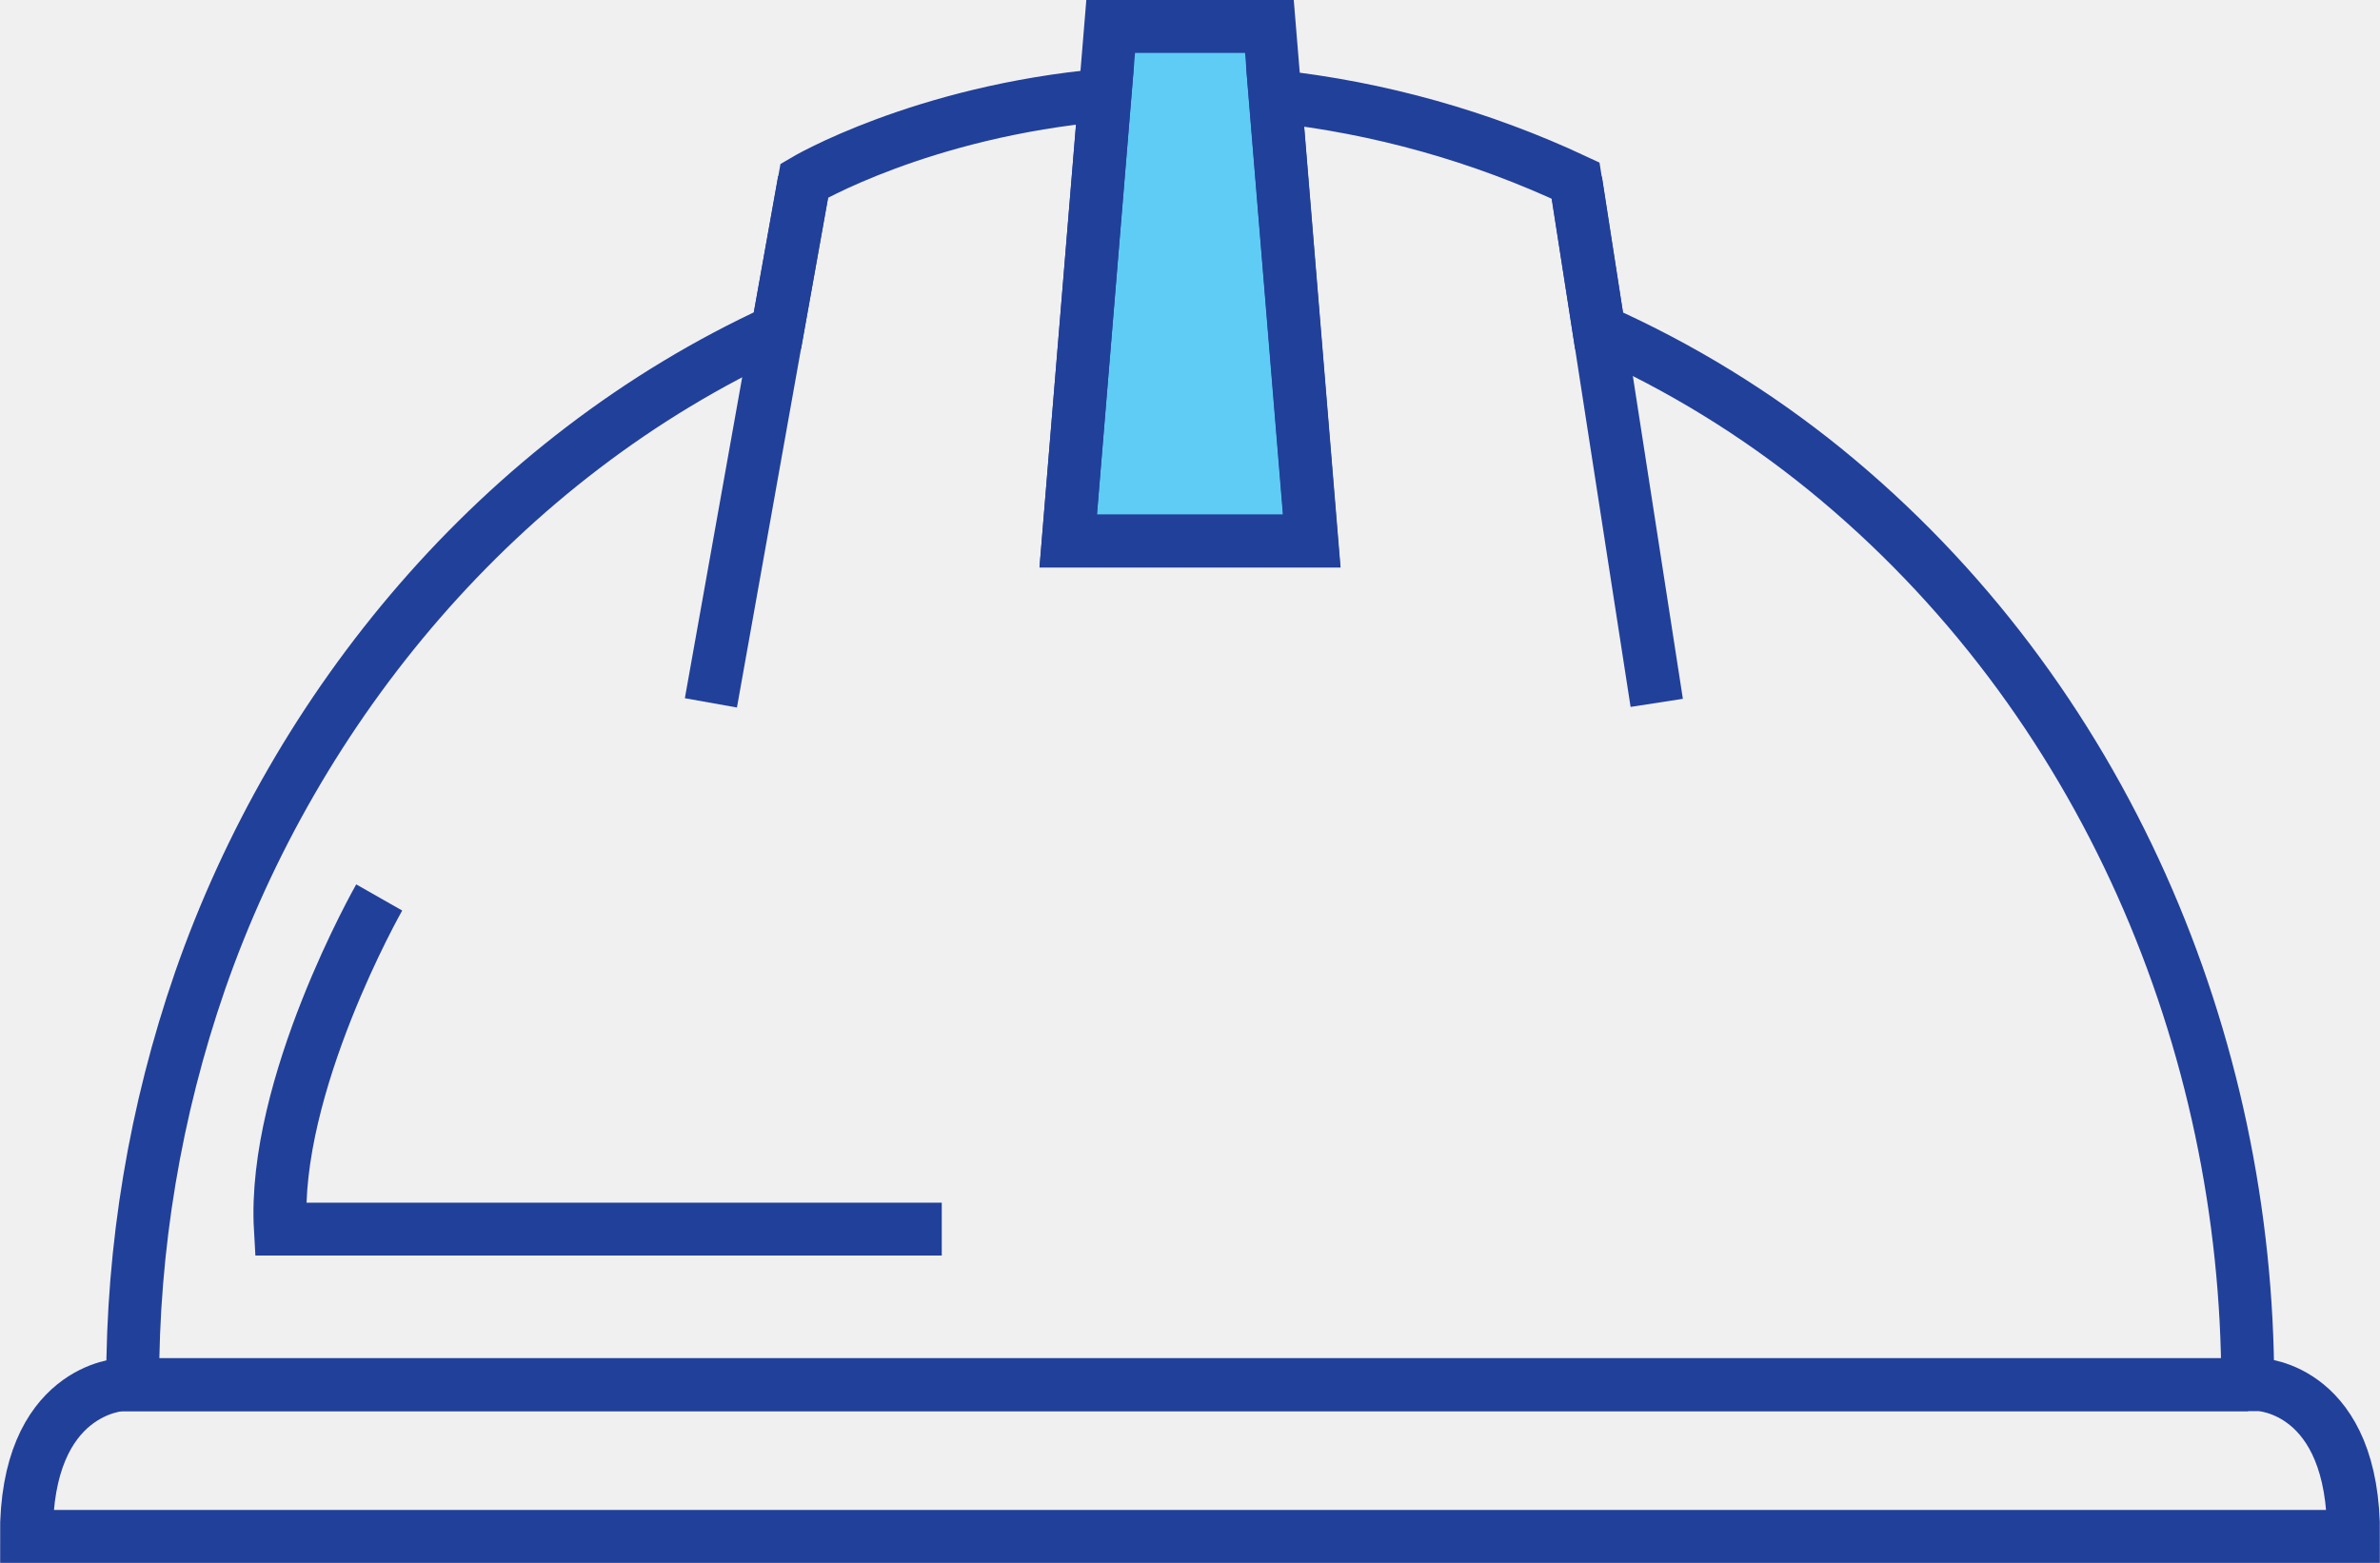
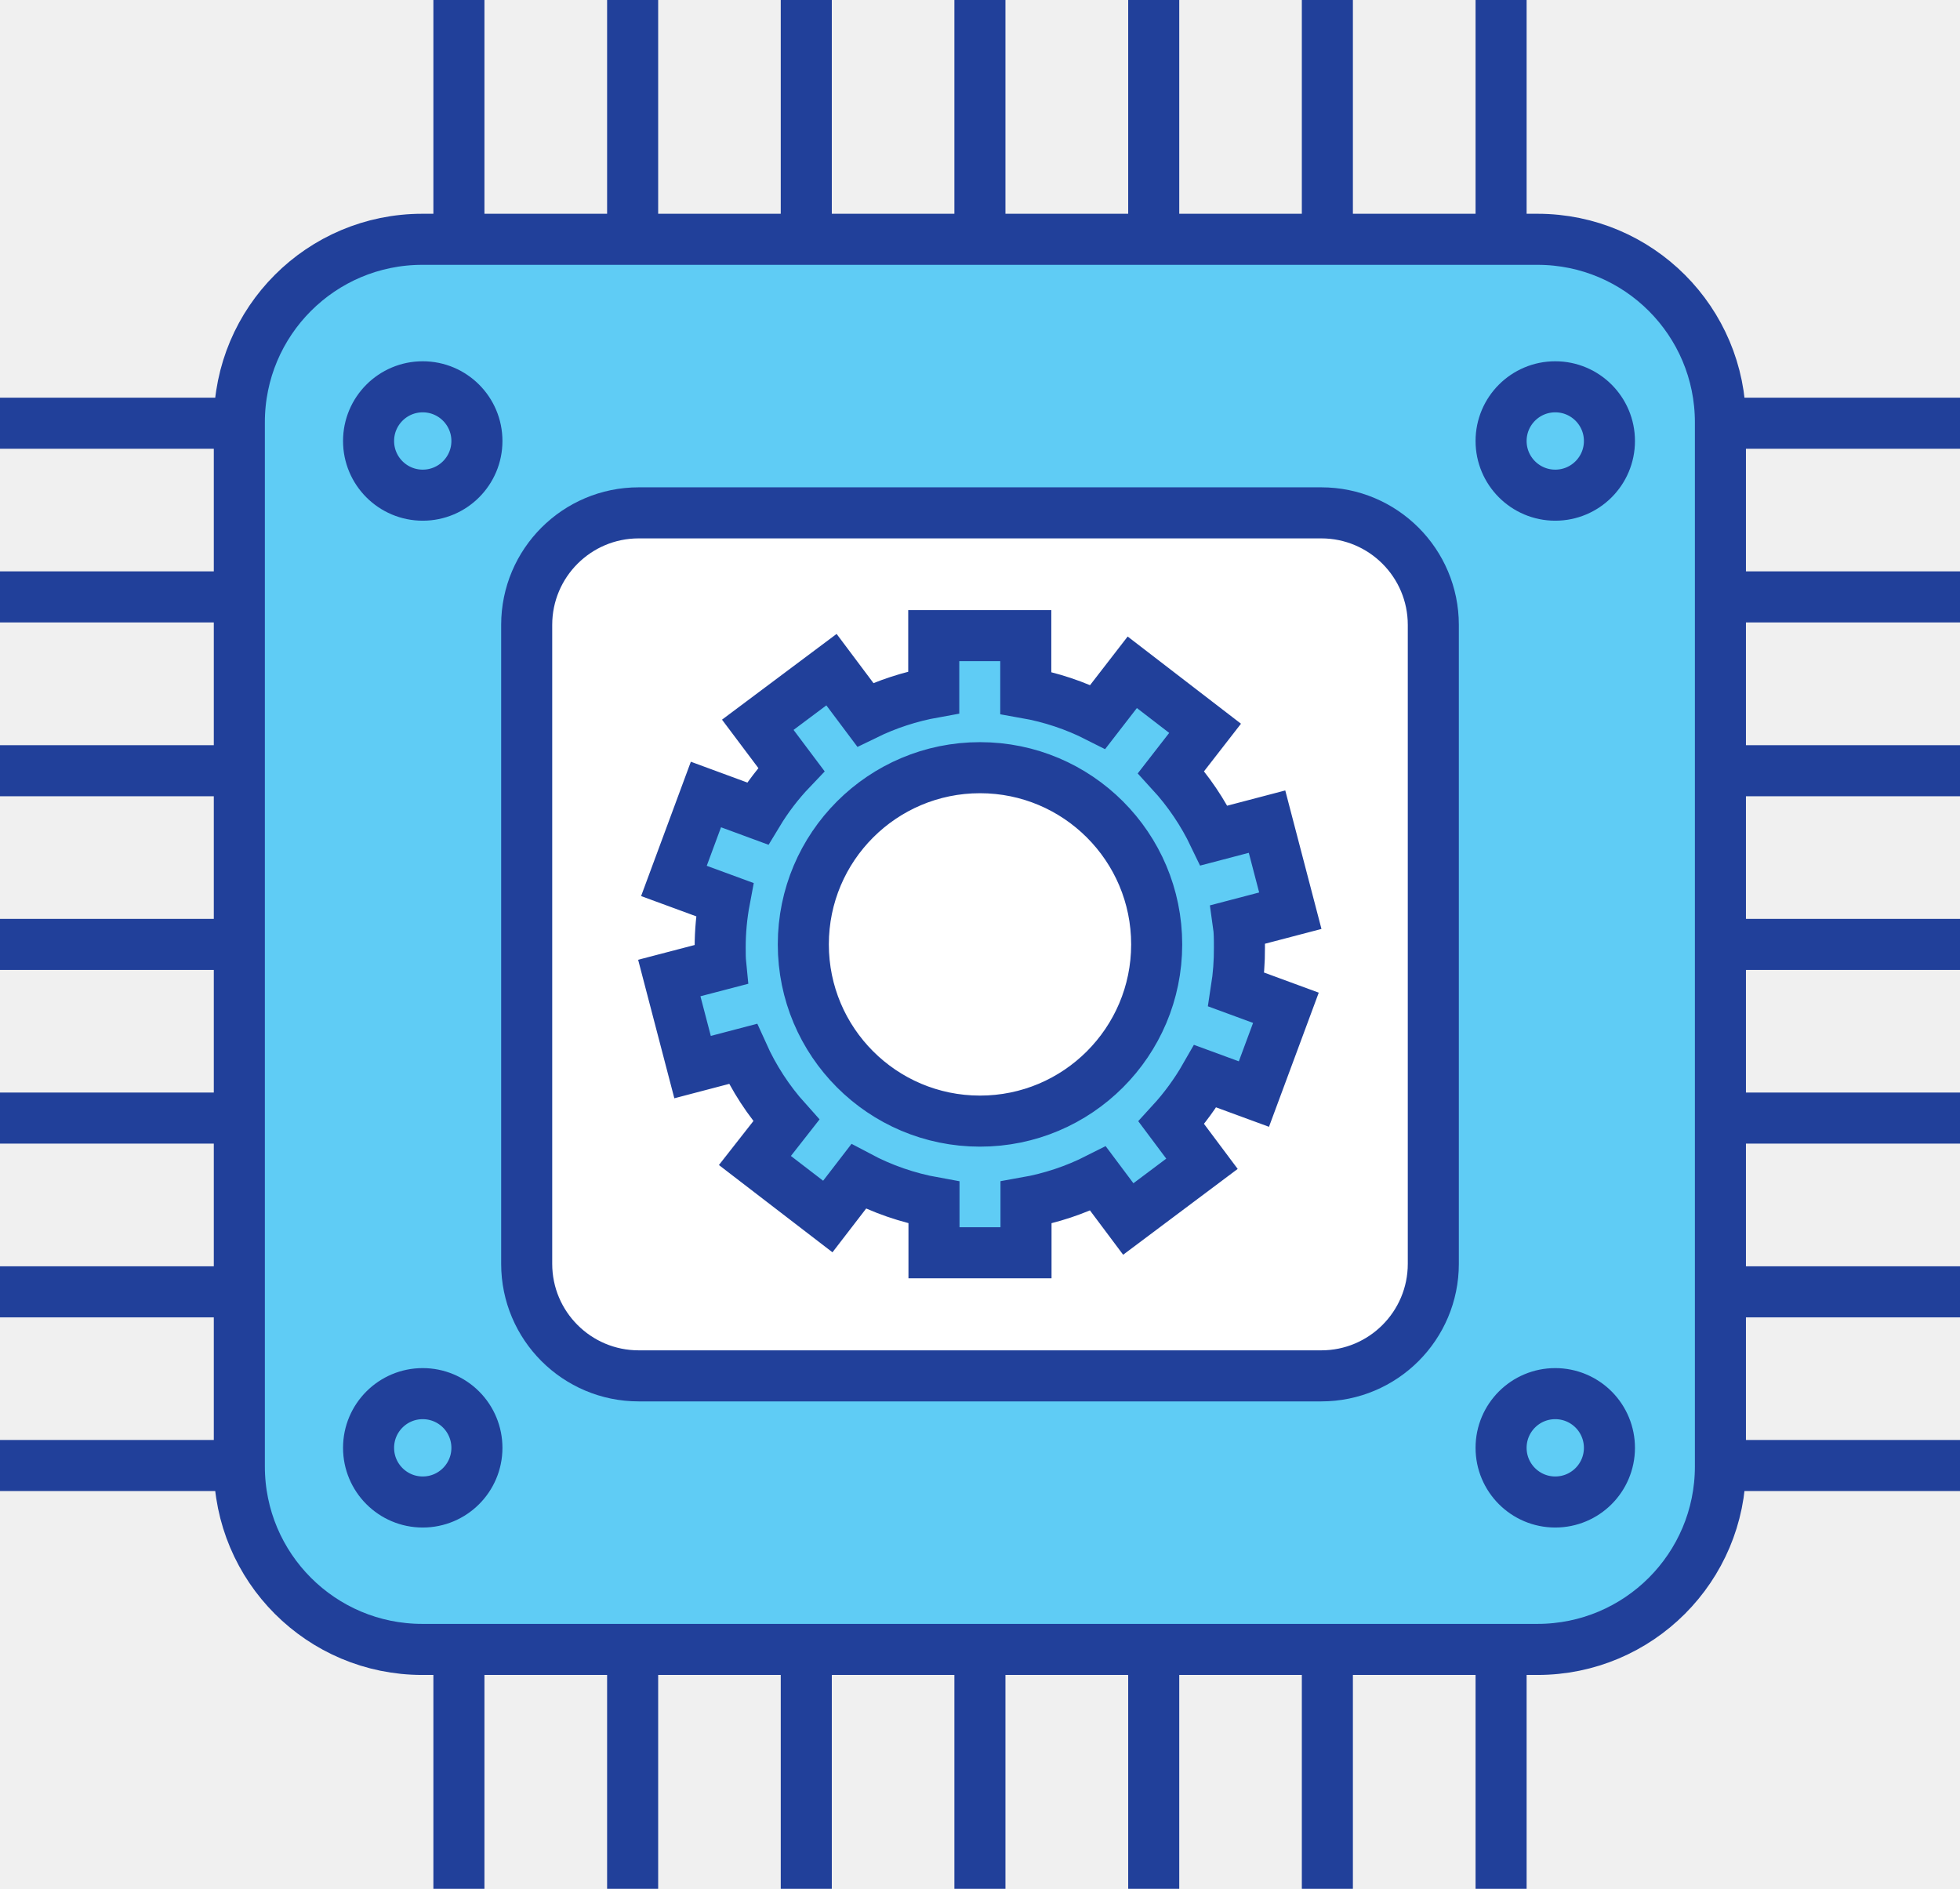
- <svg xmlns="http://www.w3.org/2000/svg" viewBox="0 0 287.01 188.47">
+ <svg xmlns="http://www.w3.org/2000/svg" viewBox="0 0 244.94 236">
  <defs>
-     <style>.cls-1{fill:#5fccf5;}.cls-1,.cls-2{stroke:#21409a;stroke-miterlimit:10;stroke-width:6.38px;}.cls-2{fill:none;}</style>
+     <style>.cls-1{fill:#5fccf5;}.cls-1,.cls-2,.cls-3{stroke:#21409a;stroke-miterlimit:10;stroke-width:6.38px;}.cls-2{fill:#fff;}.cls-3{fill:none;}</style>
  </defs>
  <g id="Layer_2" data-name="Layer 2">
    <g id="Capa_1" data-name="Capa 1">
-       <polygon class="cls-1" points="158.2 65.25 153.08 3.19 143.51 3.19 133.94 3.19 128.82 65.25 158.2 65.25" />
-       <path class="cls-2" d="M271.06,167c0-41.14-17.25-82.92-50.91-110.34a122.22,122.22,0,0,0-27.32-16.78L190,21.78a114.77,114.77,0,0,0-36.24-10.16l4.41,53.63H128.82l4.43-53.8C111.05,13.44,97,21.78,97,21.78L93.76,39.86C60.09,55.32,35.63,85.25,24.13,118.28A147.78,147.78,0,0,0,16,167h255.1" />
-       <line class="cls-2" x1="190.03" y1="21.78" x2="199.79" y2="84.77" />
-       <line class="cls-2" x1="85.73" y1="84.77" x2="96.98" y2="21.78" />
-       <path class="cls-2" d="M45.73,108.24s-12.92,22.69-11.92,40h79.76" />
-       <path class="cls-2" d="M272.49,167H14.7s-11.62.43-11.51,18.3H283.82C283.93,167.4,272.49,167,272.49,167Z" />
+       <path class="cls-1" d="M215,183.22a22.86,22.86,0,0,1-22.87,22.87H52.78a22.86,22.86,0,0,1-22.87-22.87V52.77A22.86,22.86,0,0,1,52.78,29.9H192.16A22.86,22.86,0,0,1,215,52.77Z" />
+       <path class="cls-2" d="M179.12,157.91a14,14,0,0,1-14,14H79.82a14,14,0,0,1-14-14V78.08a14,14,0,0,1,14-14h85.3a14,14,0,0,1,14,14Z" />
+       <path class="cls-1" d="M154.89,118.4c0-1,0-2-.13-2.91l6.49-1.7-2.91-11.13-6.63,1.74a32.55,32.55,0,0,0-5.36-7.93L150.6,91l-9.1-7-4.31,5.57a32.28,32.28,0,0,0-9-3V79.42h-11.5V86.5a32.68,32.68,0,0,0-8.56,2.8l-4.22-5.63-9.21,6.89,4.19,5.58a31.77,31.77,0,0,0-4.21,5.51l-6.46-2.38-4,10.8,6.34,2.33a32.12,32.12,0,0,0-.56,6c0,.71,0,1.42.07,2.12l-6.43,1.68,2.91,11.13,6.29-1.65A32.31,32.31,0,0,0,98.26,140L94.34,145l9.11,7,3.85-5a32.28,32.28,0,0,0,9.42,3.26v6.27h11.5v-6.27a32.34,32.34,0,0,0,9-3l3.78,5.05,9.21-6.9-3.83-5.12a32.53,32.53,0,0,0,4.25-5.82l6.07,2.23,4-10.78-6.2-2.28A32.56,32.56,0,0,0,154.89,118.4Zm-32.43,21.68A22.08,22.08,0,1,1,144.55,118,22.08,22.08,0,0,1,122.46,140.08Z" />
+       <line class="cls-1" x1="57.35" x2="57.35" y2="29.9" />
+       <line class="cls-1" x1="79.06" x2="79.06" y2="29.9" />
+       <line class="cls-1" x1="100.76" x2="100.76" y2="29.9" />
+       <line class="cls-1" x1="122.46" x2="122.46" y2="29.9" />
+       <line class="cls-1" x1="144.18" x2="144.18" y2="29.9" />
+       <line class="cls-1" x1="165.88" x2="165.88" y2="29.9" />
+       <line class="cls-1" x1="187.59" x2="187.59" y2="29.9" />
+       <line class="cls-1" x1="244.94" y1="52.88" x2="215.03" y2="52.88" />
+       <line class="cls-1" x1="244.94" y1="74.58" x2="215.03" y2="74.58" />
+       <line class="cls-1" x1="244.94" y1="96.3" x2="215.03" y2="96.3" />
+       <line class="cls-1" x1="244.94" y1="118" x2="215.03" y2="118" />
+       <line class="cls-1" x1="244.94" y1="139.7" x2="215.03" y2="139.7" />
+       <line class="cls-1" x1="244.94" y1="161.41" x2="215.03" y2="161.41" />
+       <line class="cls-1" x1="244.94" y1="183.11" x2="215.03" y2="183.11" />
+       <line class="cls-1" x1="187.59" y1="236" x2="187.59" y2="206.09" />
+       <line class="cls-1" x1="165.88" y1="236" x2="165.88" y2="206.09" />
+       <line class="cls-1" x1="144.18" y1="236" x2="144.18" y2="206.09" />
+       <line class="cls-1" x1="122.46" y1="236" x2="122.46" y2="206.09" />
+       <line class="cls-1" x1="100.76" y1="236" x2="100.76" y2="206.09" />
+       <line class="cls-1" x1="79.06" y1="236" x2="79.06" y2="206.09" />
+       <line class="cls-1" x1="57.35" y1="236" x2="57.35" y2="206.09" />
+       <line class="cls-1" y1="183.11" x2="29.91" y2="183.11" />
+       <line class="cls-1" y1="161.41" x2="29.91" y2="161.41" />
+       <line class="cls-1" y1="139.7" x2="29.91" y2="139.7" />
+       <line class="cls-1" y1="118" x2="29.91" y2="118" />
+       <line class="cls-1" y1="96.3" x2="29.91" y2="96.3" />
+       <line class="cls-1" y1="74.58" x2="29.91" y2="74.58" />
+       <line class="cls-1" y1="52.88" x2="29.91" y2="52.88" />
+       <path class="cls-3" d="M59.6,55.1a6.77,6.77,0,1,1-6.77-6.77A6.77,6.77,0,0,1,59.6,55.1Z" />
+       <path class="cls-3" d="M59.6,180.91a6.77,6.77,0,1,1-6.77-6.78A6.77,6.77,0,0,1,59.6,180.91Z" />
+       <path class="cls-3" d="M201.13,55.1a6.77,6.77,0,1,1-6.77-6.77A6.77,6.77,0,0,1,201.13,55.1Z" />
+       <path class="cls-3" d="M201.13,180.91a6.77,6.77,0,1,1-6.77-6.78A6.77,6.77,0,0,1,201.13,180.91Z" />
    </g>
  </g>
</svg>
